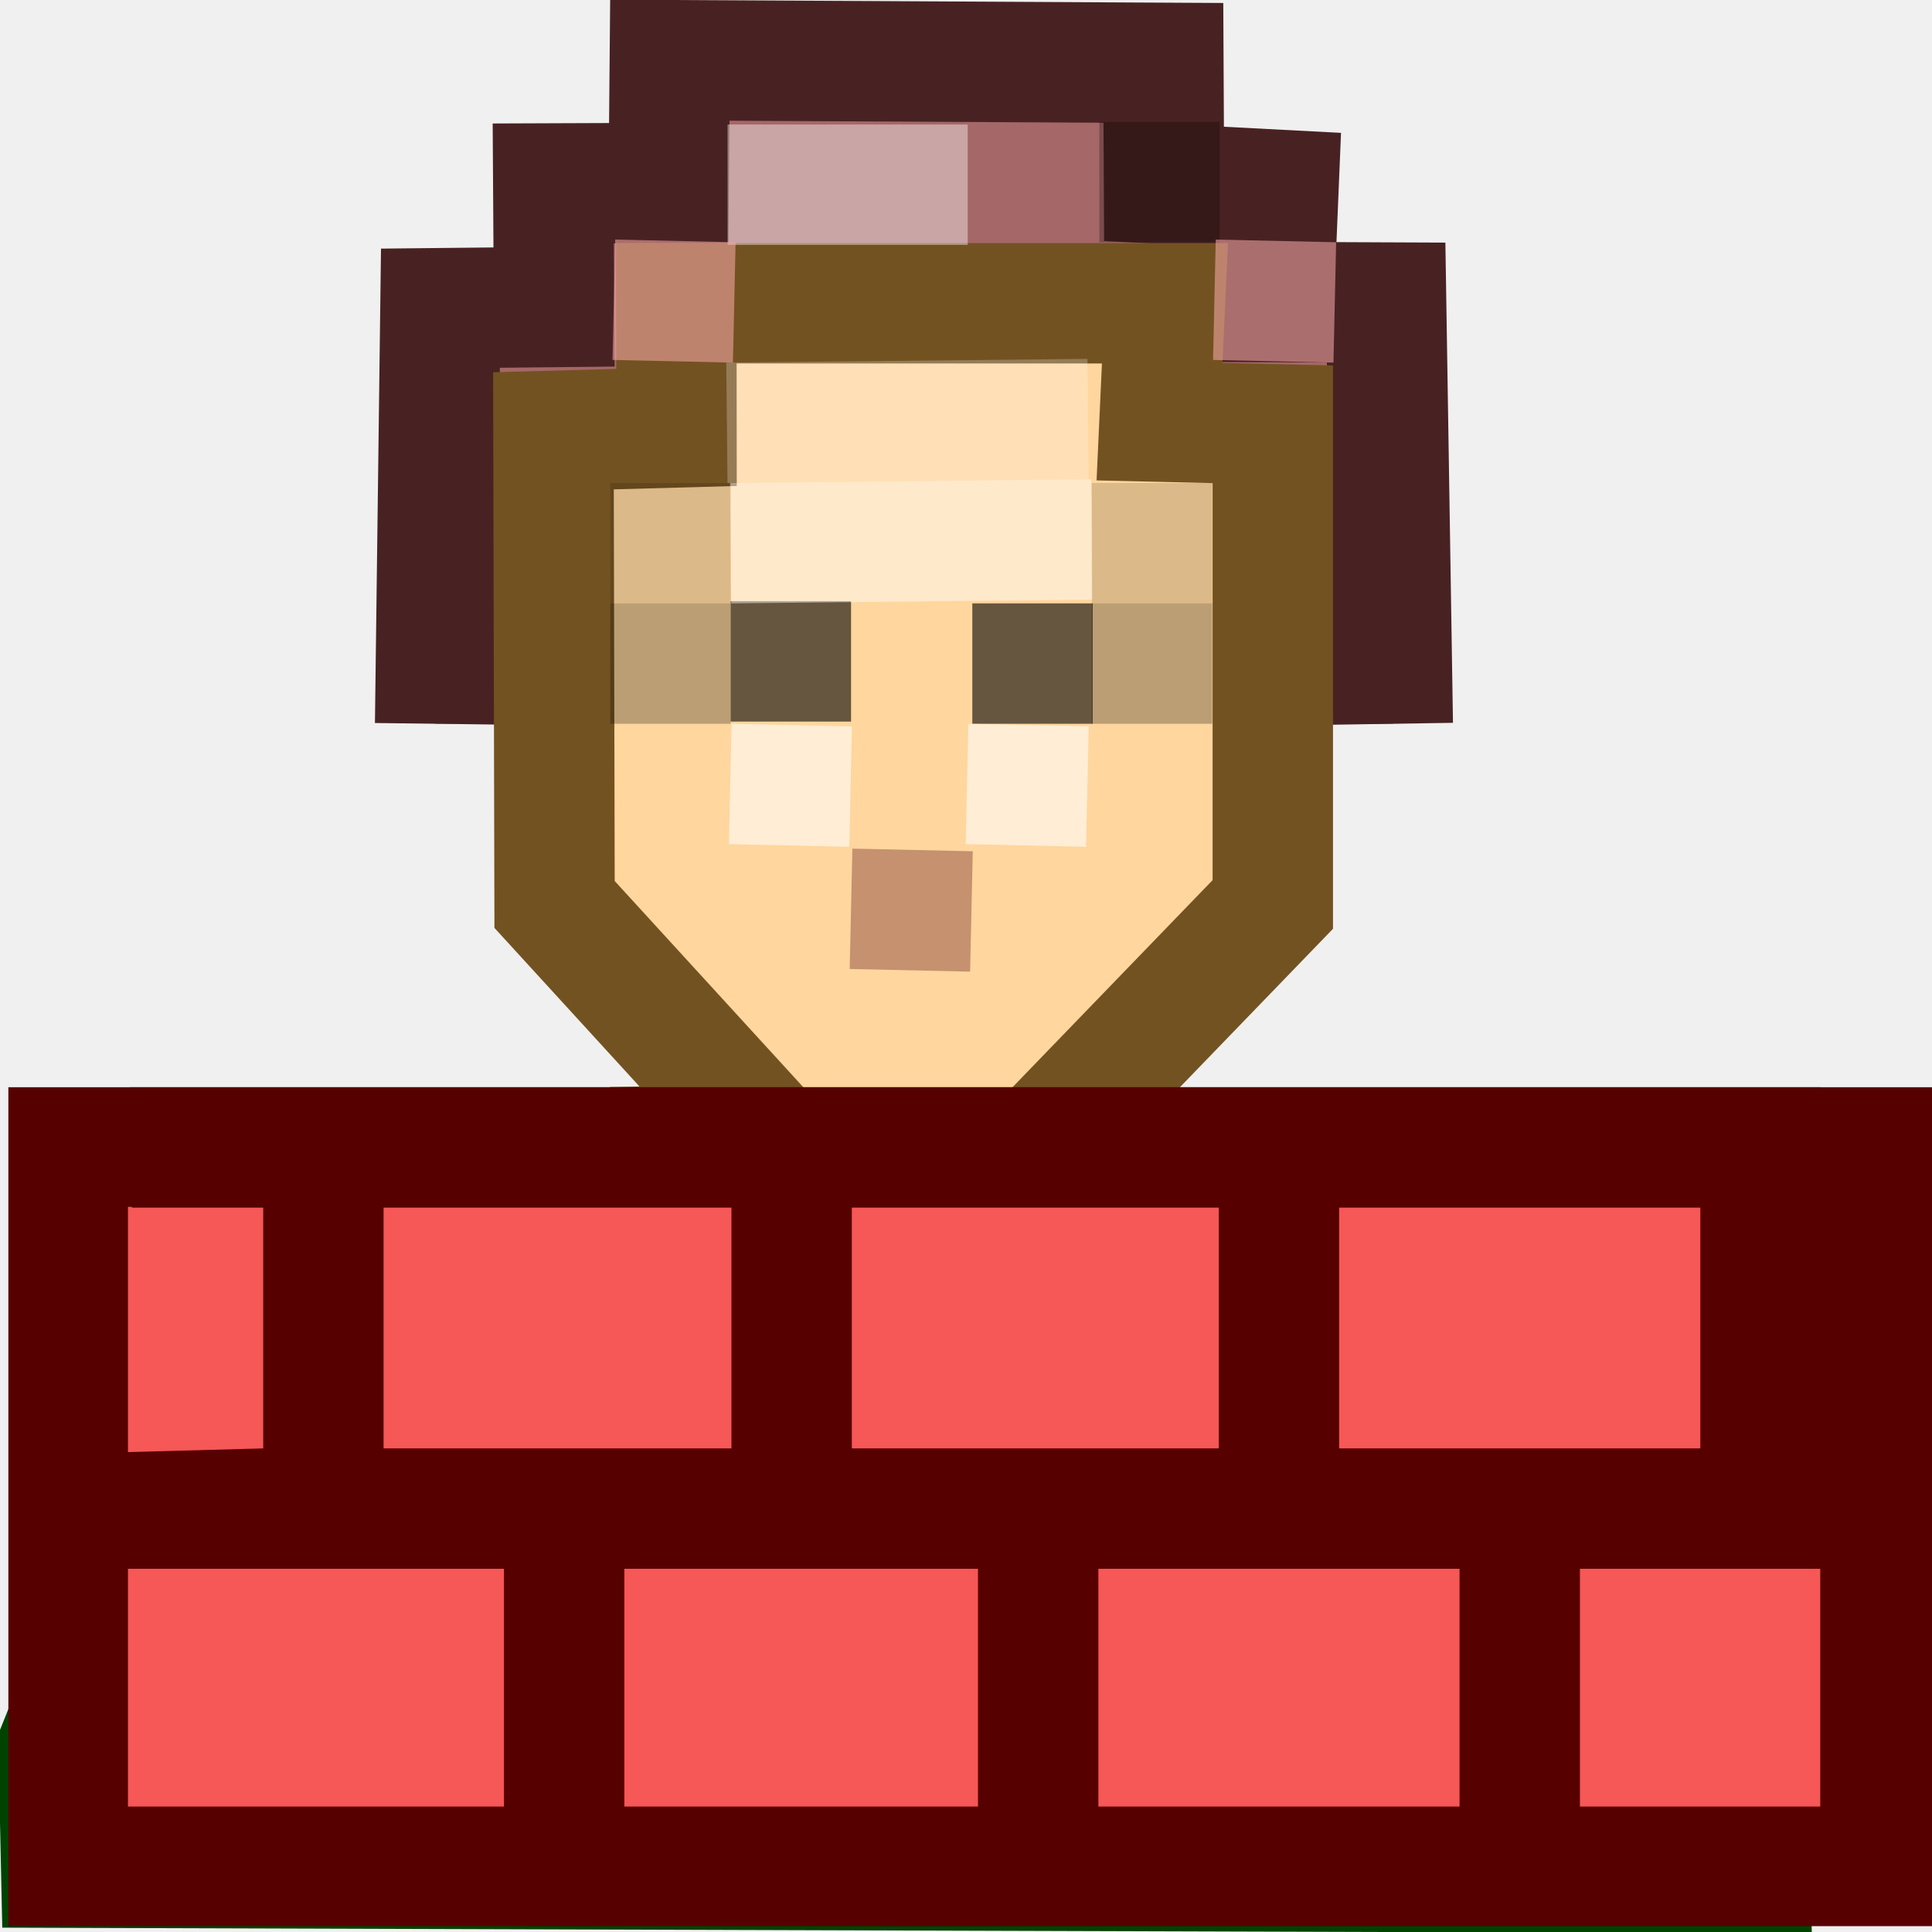
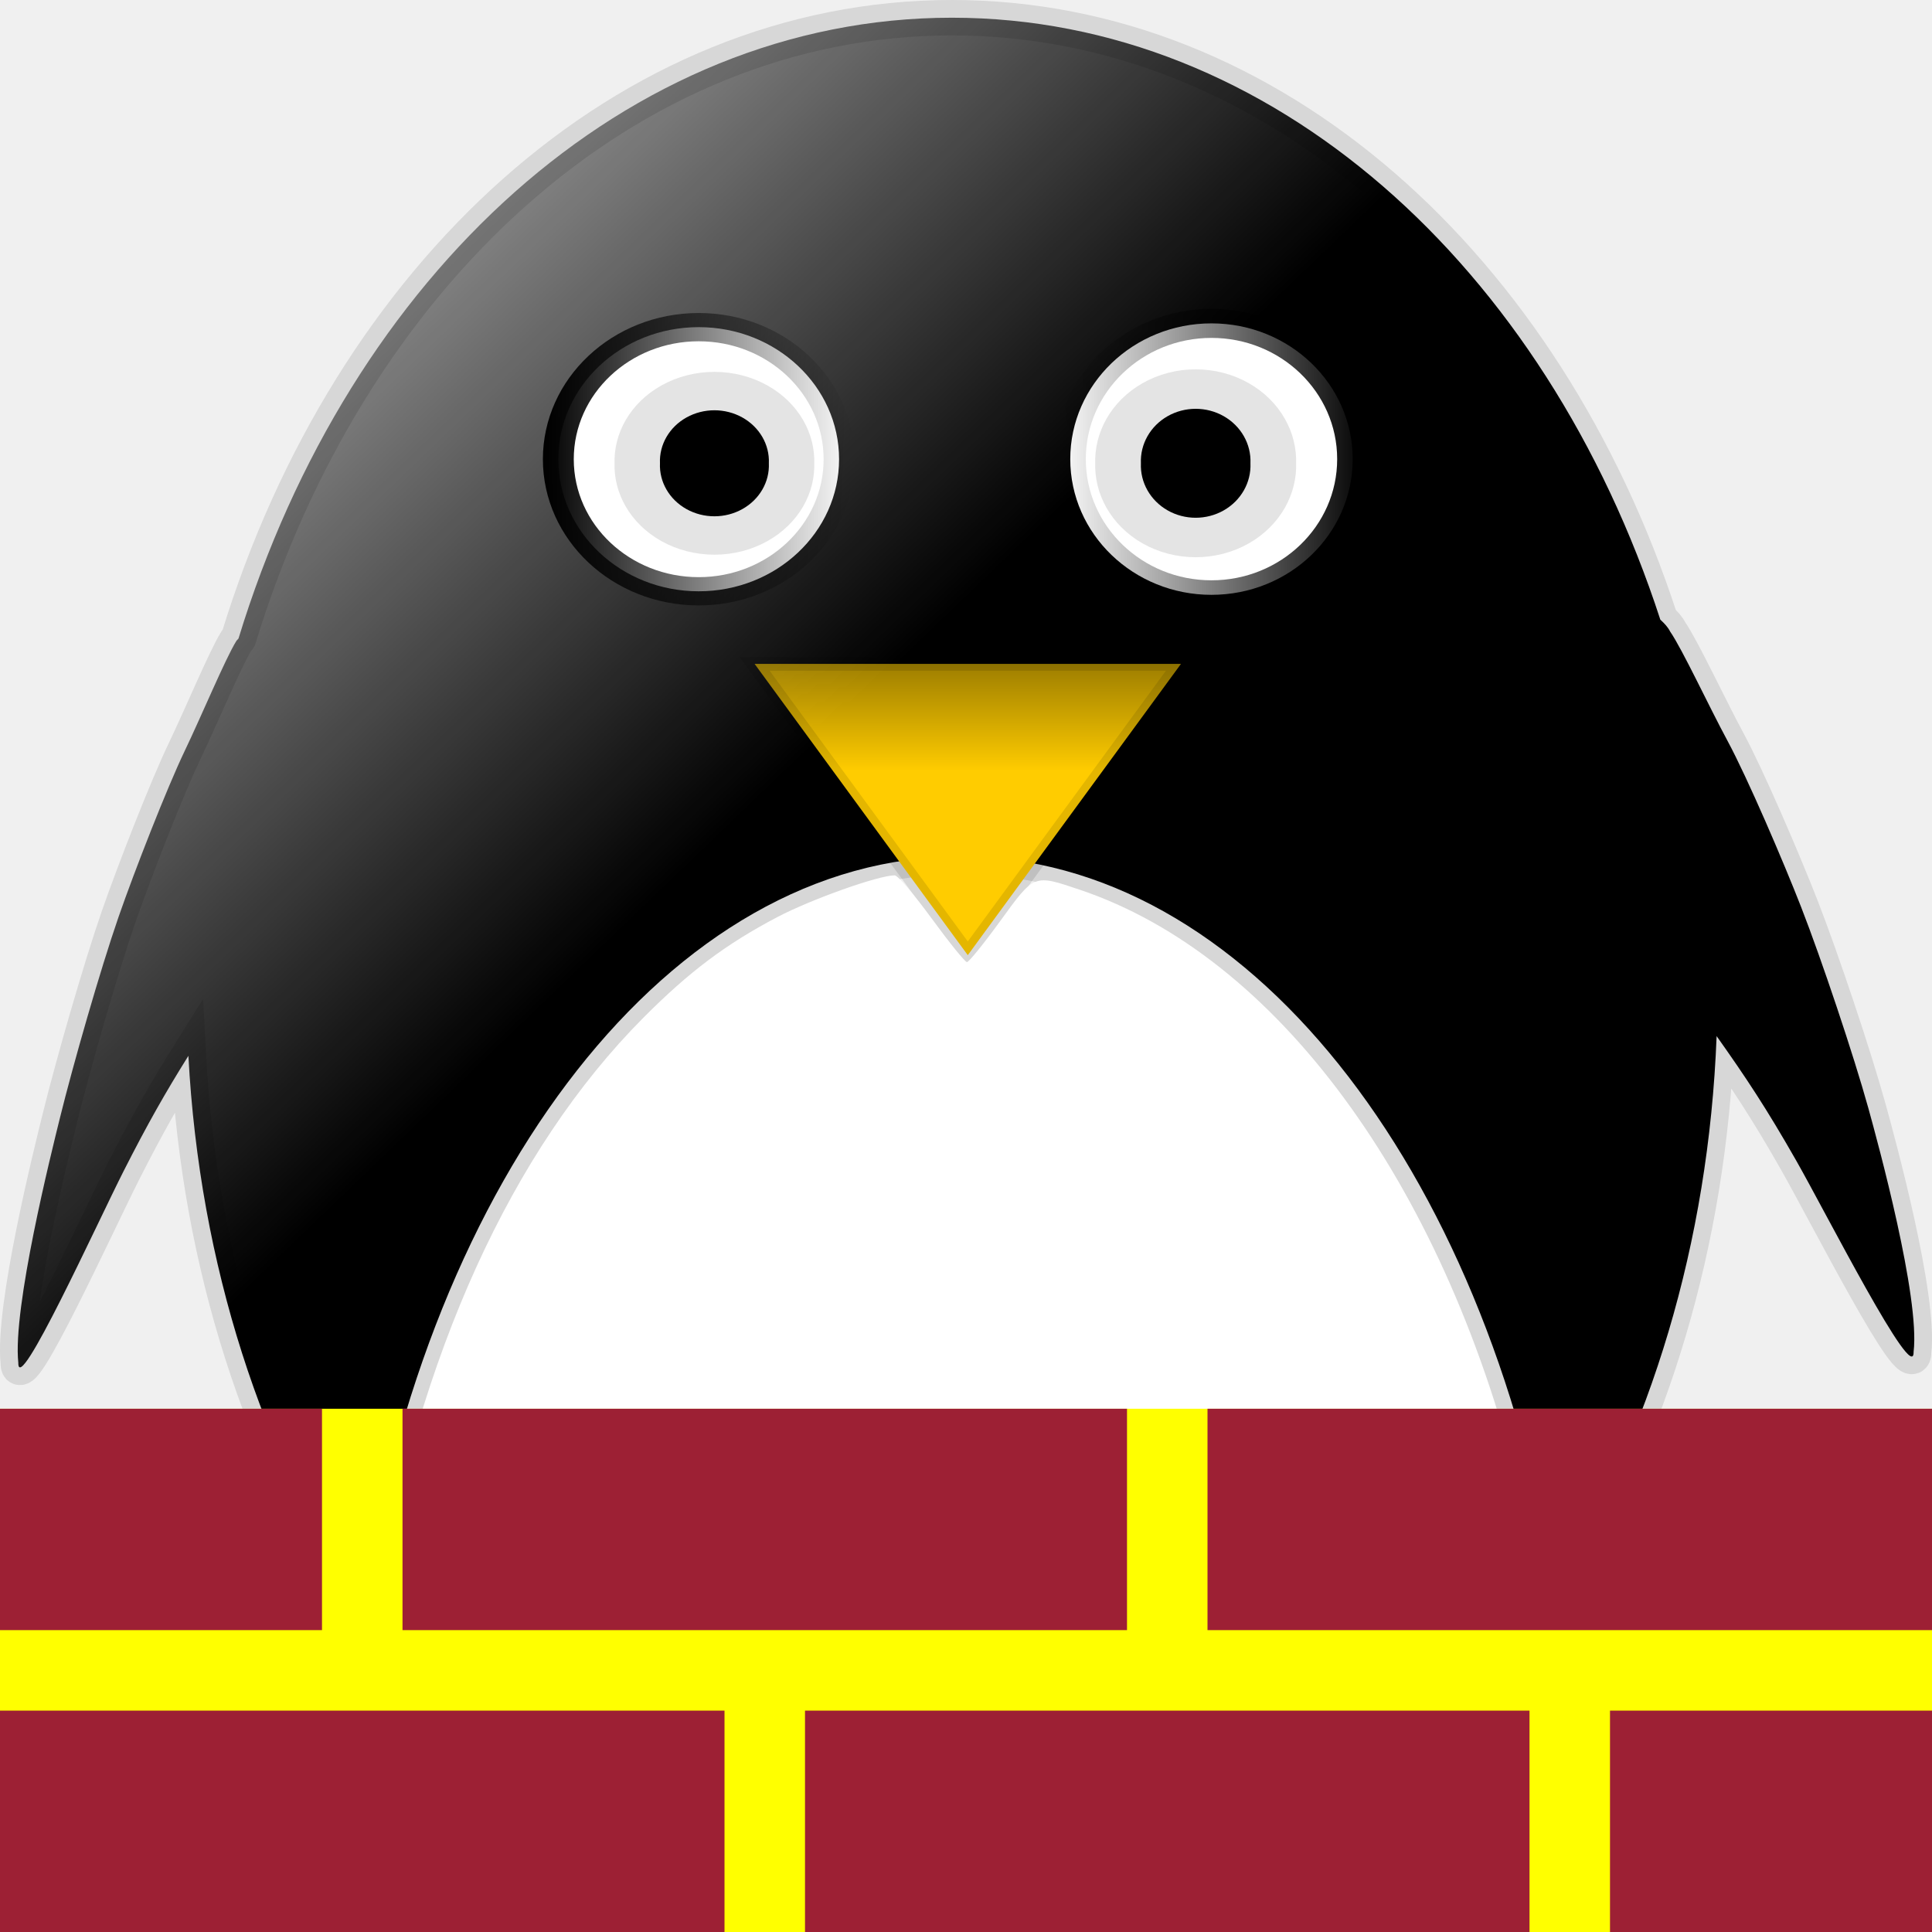
- <svg xmlns="http://www.w3.org/2000/svg" xmlns:xlink="http://www.w3.org/1999/xlink" width="96" height="96" id="svg2026" version="1.0">
-   <defs id="defs2028">
-     <linearGradient id="linearGradient9868">
-       <stop style="stop-color:#fab6b6;stop-opacity:1;" offset="0" id="stop9870" />
-       <stop style="stop-color:#fab6b6;stop-opacity:0;" offset="1" id="stop9872" />
+ <svg xmlns="http://www.w3.org/2000/svg" xmlns:xlink="http://www.w3.org/1999/xlink" width="96" height="96" id="svg4480" version="1.0">
+   <defs id="defs4482">
+     <linearGradient xlink:href="#linearGradient3595" id="linearGradient3051" gradientUnits="userSpaceOnUse" x1="53.543" y1="153.074" x2="69.19" y2="153.074" />
+     <linearGradient xlink:href="#linearGradient3278" id="linearGradient3049" gradientUnits="userSpaceOnUse" x1="62.878" y1="153.979" x2="56.949" y2="146.465" />
+     <linearGradient xlink:href="#linearGradient3595" id="linearGradient3047" gradientUnits="userSpaceOnUse" x1="53.543" y1="153.074" x2="69.19" y2="153.074" />
+     <linearGradient xlink:href="#linearGradient3278" id="linearGradient3045" gradientUnits="userSpaceOnUse" x1="62.878" y1="153.979" x2="56.949" y2="146.465" />
+     <linearGradient xlink:href="#linearGradient3306" id="linearGradient3043" gradientUnits="userSpaceOnUse" x1="76.014" y1="228.556" x2="76.014" y2="208.211" />
+     <linearGradient xlink:href="#linearGradient4811" id="linearGradient3041" gradientUnits="userSpaceOnUse" x1="227.794" y1="259.519" x2="237.886" y2="259.519" />
+     <linearGradient xlink:href="#linearGradient4811" id="linearGradient3039" gradientUnits="userSpaceOnUse" x1="227.794" y1="259.519" x2="237.886" y2="259.519" />
+     <linearGradient xlink:href="#linearGradient4823" id="linearGradient3037" gradientUnits="userSpaceOnUse" gradientTransform="matrix(2.099316,0,0,1.56916,-263.9732,-7.330919)" x1="202.768" y1="402.649" x2="178.996" y2="384.178" />
+     <linearGradient xlink:href="#linearGradient3595" id="linearGradient5912" gradientUnits="userSpaceOnUse" x1="53.543" y1="153.074" x2="69.19" y2="153.074" />
+     <linearGradient xlink:href="#linearGradient3278" id="linearGradient5910" gradientUnits="userSpaceOnUse" x1="62.878" y1="153.979" x2="56.949" y2="146.465" />
+     <linearGradient id="linearGradient3595">
+       <stop style="stop-color:#000000;stop-opacity:1;" offset="0" id="stop3597" />
+       <stop style="stop-color:#000000;stop-opacity:0;" offset="1" id="stop3599" />
    </linearGradient>
-     <linearGradient xlink:href="#linearGradient9868" id="linearGradient9874" x1="15.771" y1="8.549" x2="15.761" y2="17.532" gradientUnits="userSpaceOnUse" gradientTransform="translate(17.44601,-2.705227)" />
-     <linearGradient id="linearGradient3366">
-       <stop style="stop-color:#ae8955;stop-opacity:1;" offset="0" id="stop3368" />
-       <stop style="stop-color:#ae8955;stop-opacity:0;" offset="1" id="stop3370" />
+     <linearGradient xlink:href="#linearGradient3595" id="linearGradient5908" gradientUnits="userSpaceOnUse" x1="53.543" y1="153.074" x2="69.19" y2="153.074" />
+     <linearGradient id="linearGradient3278">
+       <stop id="stop3280" offset="0" style="stop-color:#ffcc00;stop-opacity:1;" />
+       <stop id="stop3282" offset="1" style="stop-color:#ffcc00;stop-opacity:0;" />
    </linearGradient>
-     <linearGradient id="linearGradient3013">
-       <stop style="stop-color:white;stop-opacity:1;" offset="0" id="stop3015" />
-       <stop style="stop-color:white;stop-opacity:0;" offset="1" id="stop3017" />
+     <linearGradient xlink:href="#linearGradient3278" id="linearGradient5906" gradientUnits="userSpaceOnUse" x1="62.878" y1="153.979" x2="56.949" y2="146.465" />
+     <linearGradient id="linearGradient3306">
+       <stop id="stop3308" offset="0" style="stop-color:#ffcc00;stop-opacity:1;" />
+       <stop id="stop3310" offset="1" style="stop-color:#ffcc00;stop-opacity:0;" />
    </linearGradient>
-     <linearGradient id="linearGradient2911">
-       <stop style="stop-color:#cfa469;stop-opacity:1;" offset="0" id="stop2913" />
-       <stop style="stop-color:#cfa469;stop-opacity:0;" offset="1" id="stop2915" />
+     <linearGradient xlink:href="#linearGradient3306" id="linearGradient5904" gradientUnits="userSpaceOnUse" x1="76.014" y1="228.556" x2="76.014" y2="208.211" />
+     <linearGradient xlink:href="#linearGradient4811" id="linearGradient5902" gradientUnits="userSpaceOnUse" x1="227.794" y1="259.519" x2="237.886" y2="259.519" />
+     <linearGradient id="linearGradient4811">
+       <stop id="stop4813" offset="0" style="stop-color:#000000;stop-opacity:1;" />
+       <stop id="stop4815" offset="1" style="stop-color:#000000;stop-opacity:0;" />
    </linearGradient>
-     <linearGradient id="linearGradient3442">
-       <stop style="stop-color:black;stop-opacity:1;" offset="0" id="stop3444" />
-       <stop style="stop-color:black;stop-opacity:0;" offset="1" id="stop3446" />
+     <linearGradient xlink:href="#linearGradient4811" id="linearGradient5900" gradientUnits="userSpaceOnUse" x1="227.794" y1="259.519" x2="237.886" y2="259.519" />
+     <linearGradient id="linearGradient4823">
+       <stop id="stop4825" offset="0" style="stop-color:#000000;stop-opacity:1;" />
+       <stop id="stop4827" offset="1" style="stop-color:#000000;stop-opacity:0;" />
    </linearGradient>
-     <linearGradient id="linearGradient3415">
-       <stop style="stop-color:white;stop-opacity:1;" offset="0" id="stop3417" />
-       <stop style="stop-color:white;stop-opacity:0;" offset="1" id="stop3419" />
-     </linearGradient>
-     <linearGradient id="linearGradient3405">
-       <stop style="stop-color:white;stop-opacity:1;" offset="0" id="stop3407" />
-       <stop style="stop-color:white;stop-opacity:0;" offset="1" id="stop3409" />
-     </linearGradient>
-     <linearGradient id="linearGradient2404">
-       <stop style="stop-color:#ffffff;stop-opacity:1;" offset="0" id="stop2406" />
-       <stop style="stop-color:#ffffff;stop-opacity:0;" offset="1" id="stop2408" />
-     </linearGradient>
-     <linearGradient xlink:href="#linearGradient3012" id="linearGradient2286" gradientUnits="userSpaceOnUse" gradientTransform="matrix(1.189866,0,0,1.189677,-7.516981,-4.68647)" x1="10.108" y1="12.784" x2="14.733" y2="12.784" spreadMethod="reflect" />
-     <linearGradient id="linearGradient3743">
-       <stop style="stop-color:#000000;stop-opacity:1;" offset="0" id="stop3745" />
-       <stop style="stop-color:#000000;stop-opacity:0;" offset="1" id="stop3747" />
-     </linearGradient>
-     <linearGradient id="linearGradient3733">
-       <stop style="stop-color:#000000;stop-opacity:1;" offset="0" id="stop3735" />
-       <stop style="stop-color:#000000;stop-opacity:0;" offset="1" id="stop3737" />
-     </linearGradient>
-     <radialGradient xlink:href="#linearGradient4900" id="radialGradient6321" gradientUnits="userSpaceOnUse" gradientTransform="matrix(0.140191,0,0,3.467823e-2,-158.9206,-19.9118)" cx="1059.926" cy="60.916" fx="1059.926" fy="60.916" r="59.479" />
-     <linearGradient id="linearGradient3019">
-       <stop style="stop-color:#ffffff;stop-opacity:1;" offset="0" id="stop3021" />
-       <stop id="stop2485" offset="0.25" style="stop-color:#ffffff;stop-opacity:0.655;" />
-       <stop id="stop2477" offset="0.5" style="stop-color:#000000;stop-opacity:0.299;" />
-       <stop style="stop-color:#ffffff;stop-opacity:0.247;" offset="0.75" id="stop2481" />
-       <stop id="stop2483" offset="0.875" style="stop-color:#ffffff;stop-opacity:1;" />
-       <stop style="stop-color:#ffffff;stop-opacity:1;" offset="1" id="stop3023" />
-     </linearGradient>
-     <linearGradient xlink:href="#linearGradient3019" id="linearGradient6323" gradientUnits="userSpaceOnUse" gradientTransform="matrix(1.91186e-2,-0.177887,-0.180489,-2.700197e-4,20.83249,22.24678)" spreadMethod="reflect" x1="-86.469" y1="59.117" x2="152.718" y2="62.138" />
-     <linearGradient id="linearGradient3031">
-       <stop style="stop-color:#000000;stop-opacity:1;" offset="0" id="stop3033" />
-       <stop style="stop-color:#000000;stop-opacity:0;" offset="1" id="stop3035" />
-     </linearGradient>
-     <linearGradient xlink:href="#linearGradient3031" id="linearGradient6325" gradientUnits="userSpaceOnUse" gradientTransform="matrix(-1.369896e-2,-0.234664,-0.172042,-1.137148e-3,21.97012,27.75445)" x1="61.333" y1="74.088" x2="96.821" y2="73.013" />
-     <linearGradient id="linearGradient3150">
-       <stop style="stop-color:#ffffff;stop-opacity:1;" offset="0" id="stop3152" />
-       <stop style="stop-color:#ffffff;stop-opacity:0;" offset="1" id="stop3154" />
-     </linearGradient>
-     <linearGradient xlink:href="#linearGradient3150" id="linearGradient6327" gradientUnits="userSpaceOnUse" gradientTransform="matrix(-0.19376,-1.492815e-3,-3.361656e-3,0.25488,41.0169,-5.690754)" x1="64.759" y1="6.495" x2="65.223" y2="30.935" />
-     <linearGradient id="linearGradient2683">
-       <stop style="stop-color:#ffffff;stop-opacity:1;" offset="0" id="stop2685" />
-       <stop style="stop-color:#ffffff;stop-opacity:0;" offset="1" id="stop2687" />
-     </linearGradient>
-     <linearGradient xlink:href="#linearGradient2683" id="linearGradient6329" gradientUnits="userSpaceOnUse" gradientTransform="matrix(9.639045e-3,-0.221663,-0.151151,2.009705e-3,76.4258,14.56862)" x1="110.722" y1="380.907" x2="25.045" y2="424.196" />
-     <linearGradient xlink:href="#linearGradient2814" id="linearGradient6331" gradientUnits="userSpaceOnUse" gradientTransform="matrix(7.877002e-3,-0.166685,-0.150321,1.461963e-3,81.0278,45.16368)" x1="138.32" y1="483.379" x2="181.498" y2="484.258" />
-     <linearGradient id="linearGradient2814">
-       <stop style="stop-color:#ffffff;stop-opacity:1;" offset="0" id="stop2816" />
-       <stop style="stop-color:#ffffff;stop-opacity:0;" offset="1" id="stop2818" />
-     </linearGradient>
-     <linearGradient xlink:href="#linearGradient2814" id="linearGradient6333" gradientUnits="userSpaceOnUse" gradientTransform="matrix(7.121993e-3,-0.151621,-0.103865,1.048699e-3,56.09295,41.8256)" x1="180.402" y1="500.822" x2="210.253" y2="485.397" />
-     <radialGradient xlink:href="#linearGradient4900" id="radialGradient2256" gradientUnits="userSpaceOnUse" gradientTransform="matrix(0.140068,0,0,5.240479e-2,-138.8925,13.93733)" cx="1059.926" cy="60.916" fx="1059.926" fy="60.916" r="59.479" />
-     <linearGradient xlink:href="#linearGradient4242" id="linearGradient2258" gradientUnits="userSpaceOnUse" x1="390.39" y1="1120.912" x2="465.564" y2="1253.42" />
-     <radialGradient xlink:href="#linearGradient4234" id="radialGradient2260" gradientUnits="userSpaceOnUse" cx="342.121" cy="1181.537" fx="342.121" fy="1181.537" r="109.99" />
-     <linearGradient xlink:href="#linearGradient3012" id="linearGradient2262" gradientUnits="userSpaceOnUse" gradientTransform="matrix(0.927007,0,0,0.927007,28.26143,3.270183)" x1="12.937" y1="13.366" x2="14.733" y2="12.784" />
-     <linearGradient id="linearGradient4667">
-       <stop style="stop-color:#ffffff;stop-opacity:1;" offset="0" id="stop4669" />
-       <stop style="stop-color:#ffffff;stop-opacity:0;" offset="1" id="stop4671" />
-     </linearGradient>
-     <linearGradient xlink:href="#linearGradient4667" id="linearGradient4673" x1="-1.081" y1="1.91" x2="5.592" y2="5.93" gradientUnits="userSpaceOnUse" spreadMethod="repeat" />
-     <linearGradient id="linearGradient4679">
-       <stop style="stop-color:#ffffff;stop-opacity:1;" offset="0" id="stop4681" />
-       <stop style="stop-color:#ffffff;stop-opacity:0;" offset="1" id="stop4683" />
-     </linearGradient>
-     <linearGradient xlink:href="#linearGradient4679" id="linearGradient4685" x1="4.474" y1="2.827" x2="4.074" y2="1.4" gradientUnits="userSpaceOnUse" />
-     <linearGradient id="linearGradient3012">
-       <stop style="stop-color:#ffffff;stop-opacity:1;" offset="0" id="stop3014" />
-       <stop style="stop-color:#ffffff;stop-opacity:0;" offset="1" id="stop3016" />
-     </linearGradient>
-     <linearGradient id="linearGradient2993">
-       <stop style="stop-color:#ffffff;stop-opacity:1;" offset="0" id="stop2995" />
-       <stop style="stop-color:#ffffff;stop-opacity:0;" offset="1" id="stop2997" />
-     </linearGradient>
-     <radialGradient xlink:href="#linearGradient4900" id="radialGradient3801" gradientUnits="userSpaceOnUse" gradientTransform="matrix(0.140068,0,0,5.240479e-2,-138.8258,13.96246)" cx="1059.926" cy="60.916" fx="1059.926" fy="60.916" r="59.479" />
-     <linearGradient id="linearGradient4242">
-       <stop style="stop-color:#ffffff;stop-opacity:1;" offset="0" id="stop4244" />
-       <stop style="stop-color:#ffffff;stop-opacity:0;" offset="1" id="stop4246" />
-     </linearGradient>
-     <linearGradient xlink:href="#linearGradient4242" id="linearGradient4248" x1="390.39" y1="1120.912" x2="465.564" y2="1253.42" gradientUnits="userSpaceOnUse" />
-     <linearGradient id="linearGradient4234">
-       <stop style="stop-color:#ffffff;stop-opacity:1;" offset="0" id="stop4236" />
-       <stop style="stop-color:#ffffff;stop-opacity:0;" offset="1" id="stop4238" />
-     </linearGradient>
-     <radialGradient xlink:href="#linearGradient4234" id="radialGradient3846" cx="342.121" cy="1181.537" fx="342.121" fy="1181.537" r="109.99" gradientUnits="userSpaceOnUse" />
-     <linearGradient id="linearGradient4900">
-       <stop style="stop-color:#000000;stop-opacity:1;" offset="0" id="stop4902" />
-       <stop style="stop-color:#000000;stop-opacity:0;" offset="1" id="stop4904" />
-     </linearGradient>
-     <linearGradient xlink:href="#linearGradient2993" id="linearGradient2999" x1="6.244" y1="4.769" x2="8.137" y2="6.931" gradientUnits="userSpaceOnUse" />
-     <linearGradient xlink:href="#linearGradient3012" id="linearGradient3018" x1="12.937" y1="13.366" x2="14.733" y2="12.784" gradientUnits="userSpaceOnUse" gradientTransform="matrix(0.905083,0,0,-0.905083,-0.335587,23.70696)" />
-     <linearGradient xlink:href="#linearGradient3012" id="linearGradient4402" gradientUnits="userSpaceOnUse" gradientTransform="matrix(0.905083,0,0,-0.905083,-0.592111,23.6152)" x1="12.937" y1="13.366" x2="14.733" y2="12.784" />
-     <linearGradient xlink:href="#linearGradient4667" id="linearGradient2476" gradientUnits="userSpaceOnUse" spreadMethod="repeat" x1="-1.081" y1="1.91" x2="5.592" y2="5.93" />
-     <linearGradient xlink:href="#linearGradient4679" id="linearGradient2478" gradientUnits="userSpaceOnUse" x1="4.252" y1="1.984" x2="3.599" y2="0.597" />
-     <linearGradient xlink:href="#linearGradient3031" id="linearGradient3676" gradientUnits="userSpaceOnUse" gradientTransform="matrix(-1.340481e-2,-0.248579,-0.168348,-1.204574e-3,21.60135,29.40044)" x1="61.333" y1="74.088" x2="96.821" y2="73.013" />
-     <linearGradient xlink:href="#linearGradient3150" id="linearGradient3678" gradientUnits="userSpaceOnUse" gradientTransform="matrix(-0.181996,-1.171929e-3,-3.157555e-3,0.200093,21.26333,-0.922152)" x1="64.567" y1="17.566" x2="64.937" y2="33.659" />
-     <linearGradient xlink:href="#linearGradient3733" id="linearGradient3739" x1="9.645" y1="17" x2="9.654" y2="19" gradientUnits="userSpaceOnUse" gradientTransform="matrix(0.763801,0,0,1.427397,2.25158,-7.048383)" />
-     <radialGradient xlink:href="#linearGradient3743" id="radialGradient3749" cx="3.337" cy="17.52" fx="3.337" fy="17.52" r="1" gradientUnits="userSpaceOnUse" gradientTransform="matrix(2.024072,0,0,2.973355,-3.311436,-34.87565)" />
-     <radialGradient xlink:href="#linearGradient3743" id="radialGradient3753" gradientUnits="userSpaceOnUse" gradientTransform="matrix(2.024072,0,0,2.973355,-23.09062,-34.87565)" cx="3.337" cy="17.52" fx="3.337" fy="17.52" r="1" />
-     <radialGradient xlink:href="#linearGradient2404" id="radialGradient2410" cx="5.222" cy="4.5" fx="5.222" fy="4.5" r="2.5" gradientTransform="matrix(0,0.5625,-0.7375,0,11.81875,-0.28125)" gradientUnits="userSpaceOnUse" />
-     <linearGradient xlink:href="#linearGradient3405" id="linearGradient3411" x1="6.63" y1="7.69" x2="6.562" y2="12.877" gradientUnits="userSpaceOnUse" gradientTransform="matrix(1.147047,0,0,0.852428,-1.176769,2.336589)" />
-     <linearGradient xlink:href="#linearGradient3415" id="linearGradient3421" x1="5.225" y1="0.85" x2="8.15" y2="9.25" gradientUnits="userSpaceOnUse" gradientTransform="matrix(1.144421,0,0,1.020223,-21.15539,5.669005e-2)" spreadMethod="reflect" />
-     <linearGradient xlink:href="#linearGradient3442" id="linearGradient3448" x1="6.469" y1="10.141" x2="9.281" y2="13.547" gradientUnits="userSpaceOnUse" gradientTransform="matrix(1.145154,0,0,0.99817,-21.16162,7.714609e-2)" />
-     <linearGradient xlink:href="#linearGradient3415" id="linearGradient2870" gradientUnits="userSpaceOnUse" gradientTransform="matrix(1.144421,0,0,1.020223,-12.75072,16.14186)" spreadMethod="reflect" x1="5.225" y1="0.85" x2="8.15" y2="9.25" />
-     <linearGradient xlink:href="#linearGradient3013" id="linearGradient3066" gradientUnits="userSpaceOnUse" x1="7.928" y1="9" x2="8.062" y2="15.417" gradientTransform="translate(24.18462,1.889301)" />
-     <linearGradient xlink:href="#linearGradient2911" id="linearGradient3068" gradientUnits="userSpaceOnUse" x1="7.555" y1="10.007" x2="7.555" y2="11.694" gradientTransform="translate(24.18462,1.889301)" />
-     <linearGradient xlink:href="#linearGradient3366" id="linearGradient3372" x1="7.51" y1="10.028" x2="7.643" y2="10.98" gradientUnits="userSpaceOnUse" />
-     <linearGradient xlink:href="#linearGradient3366" id="linearGradient3219" gradientUnits="userSpaceOnUse" x1="7.51" y1="10.028" x2="7.643" y2="10.98" gradientTransform="matrix(5.981922,0,0,5.981922,0.414417,7.271027e-2)" />
+     <linearGradient xlink:href="#linearGradient4823" id="linearGradient5898" gradientUnits="userSpaceOnUse" gradientTransform="matrix(2.099316,0,0,1.56916,-263.9732,-7.330919)" x1="202.768" y1="402.649" x2="178.996" y2="384.178" />
  </defs>
  <g id="layer1">
-     <path style="fill:#57bf15;fill-opacity:1;fill-rule:evenodd;stroke:#004301;stroke-width:5.982px;stroke-linecap:butt;stroke-linejoin:miter;stroke-opacity:1" d="M 2.908,86.742 L 14.804,57.113 L 76.402,57.113 L 86.789,87.006 L 86.955,93.067 L 3.04,92.803 L 2.908,86.742 z " id="path2866" />
-     <path style="opacity:0.25;fill:none;fill-rule:evenodd;stroke:white;stroke-width:5.982px;stroke-linecap:butt;stroke-linejoin:miter;stroke-opacity:1" d="M 18.492,69.238 L 27.38,69.336 L 27.38,75.09 L 63.466,74.826 L 63.598,68.94 L 72.33,69.106" id="path3102" />
-     <path style="opacity:0.407;fill:none;fill-rule:evenodd;stroke:white;stroke-width:5.982px;stroke-linecap:butt;stroke-linejoin:miter;stroke-opacity:1" d="M 24.342,80.756 L 66.216,80.756" id="path3117" />
-     <path style="opacity:0.547;fill:none;fill-rule:evenodd;stroke:white;stroke-width:5.982px;stroke-linecap:butt;stroke-linejoin:miter;stroke-opacity:1" d="M 24.42,86.738 L 66.293,86.738" id="path3119" />
-     <path style="opacity:0.209;fill:none;fill-rule:evenodd;stroke:white;stroke-width:5.982px;stroke-linecap:butt;stroke-linejoin:miter;stroke-opacity:1" d="M 12.477,86.87 L 18.459,86.738" id="path3132" />
-     <path style="opacity:0.209;fill:none;fill-rule:evenodd;stroke:white;stroke-width:5.982px;stroke-linecap:butt;stroke-linejoin:miter;stroke-opacity:1" d="M 12.492,80.756 L 18.474,80.624" id="path3134" />
-     <path style="opacity:0.209;fill:none;fill-rule:evenodd;stroke:white;stroke-width:5.982px;stroke-linecap:butt;stroke-linejoin:miter;stroke-opacity:1" d="M 72.363,86.738 L 78.345,86.606" id="path3136" />
-     <path style="opacity:0.209;fill:none;fill-rule:evenodd;stroke:white;stroke-width:5.982px;stroke-linecap:butt;stroke-linejoin:miter;stroke-opacity:1" d="M 72.379,80.624 L 78.361,80.492" id="path3138" />
-     <path style="opacity:0.297;fill:none;fill-rule:evenodd;stroke:white;stroke-width:5.982px;stroke-linecap:butt;stroke-linejoin:miter;stroke-opacity:1" d="M 14.607,63.075 L 30.239,62.942" id="path3144" />
-     <path style="opacity:0.297;fill:none;fill-rule:evenodd;stroke:white;stroke-width:5.982px;stroke-linecap:butt;stroke-linejoin:miter;stroke-opacity:1" d="M 60.607,63.075 L 75.577,63.075" id="path3146" />
-     <path style="fill:none;fill-rule:evenodd;stroke:green;stroke-width:5.982px;stroke-linecap:butt;stroke-linejoin:miter;stroke-opacity:1" d="M 30.324,68.878 L 60.234,68.878" id="path3364" />
-     <path style="fill:#a56767;fill-opacity:1;fill-rule:evenodd;stroke:#482222;stroke-width:5.982px;stroke-linecap:butt;stroke-linejoin:miter;stroke-opacity:1" d="M 21.621,35.964 L 21.885,15.314 L 27.53,15.255 L 27.491,9.115 L 33.229,9.093 L 33.283,2.991 L 57.808,3.123 L 57.839,9.137 L 63.523,9.434 L 63.291,15.009 L 68.876,15.033 L 69.207,35.964" id="path2874" />
-     <path style="fill:#ffd69e;fill-opacity:1;fill-rule:evenodd;stroke:#735221;stroke-width:5.982px;stroke-linecap:butt;stroke-linejoin:miter;stroke-opacity:1" d="M 57.561,68.36 L 57.413,62.935 L 57.32,57.274 L 51.504,57.094 L 63.245,44.942 L 63.245,21.083 L 57.616,20.952 L 57.886,15.069 L 33.608,15.069 L 33.615,21.238 L 27.501,21.407 L 27.556,44.942 L 38.45,56.852 L 33.372,56.948 L 33.527,62.655 L 33.504,68.888 L 57.561,68.36 z " id="path2872" />
-     <path style="opacity:1;fill:url(#linearGradient3219);fill-opacity:1;fill-rule:evenodd;stroke:none;stroke-width:1px;stroke-linecap:butt;stroke-linejoin:miter;stroke-opacity:1" d="M 42.26,54.368 L 48.523,54.461 L 48.418,59.871 L 54.306,60.058 L 54.323,65.757 L 36.625,65.431 L 36.361,59.964 L 41.875,59.964 L 42.26,54.368 z " id="path2882" />
-     <path style="opacity:0.599;fill:none;fill-rule:evenodd;stroke:black;stroke-width:5.982px;stroke-linecap:butt;stroke-linejoin:miter;stroke-opacity:1" d="M 36.306,32.864 L 42.288,32.864" id="path2884" />
-     <path style="opacity:0.599;fill:none;fill-rule:evenodd;stroke:black;stroke-width:5.982px;stroke-linecap:butt;stroke-linejoin:miter;stroke-opacity:1" d="M 48.314,32.973 L 54.296,32.973" id="path2886" />
-     <path style="opacity:0.459;fill:none;fill-rule:evenodd;stroke:white;stroke-width:5.982px;stroke-linecap:butt;stroke-linejoin:miter;stroke-opacity:1" d="M 36.306,26.991 L 54.252,26.804" id="path2919" />
-     <path style="opacity:0.244;fill:none;fill-rule:evenodd;stroke:white;stroke-width:5.982px;stroke-linecap:butt;stroke-linejoin:miter;stroke-opacity:1" d="M 36.119,21.009 L 54.065,20.823" id="path2921" />
-     <path style="opacity:0.262;fill:none;fill-rule:evenodd;stroke:black;stroke-width:5.982px;stroke-linecap:butt;stroke-linejoin:miter;stroke-opacity:1" d="M 30.324,32.973 L 36.306,32.973" id="path2923" />
-     <path style="opacity:0.262;fill:none;fill-rule:evenodd;stroke:black;stroke-width:5.982px;stroke-linecap:butt;stroke-linejoin:miter;stroke-opacity:1" d="M 54.252,32.973 L 60.234,32.973" id="path2925" />
-     <path style="opacity:0.262;fill:none;fill-rule:evenodd;stroke:black;stroke-width:5.982px;stroke-linecap:butt;stroke-linejoin:miter;stroke-opacity:1" d="M 54.626,9.046 L 60.608,9.046" id="path2927" />
-     <path style="opacity:0.378;fill:none;fill-rule:evenodd;stroke:#652020;stroke-width:5.982px;stroke-linecap:butt;stroke-linejoin:miter;stroke-opacity:1" d="M 42.288,45.157 L 48.27,45.29" id="path2937" />
-     <path style="opacity:0.564;fill:none;fill-rule:evenodd;stroke:white;stroke-width:5.982px;stroke-linecap:butt;stroke-linejoin:miter;stroke-opacity:1" d="M 36.285,38.955 L 42.267,39.087" id="path2941" />
-     <path style="opacity:0.564;fill:none;fill-rule:evenodd;stroke:white;stroke-width:5.982px;stroke-linecap:butt;stroke-linejoin:miter;stroke-opacity:1" d="M 48.05,38.955 L 54.031,39.087" id="path2943" />
-     <path style="opacity:0.564;fill:white;fill-opacity:1;fill-rule:evenodd;stroke:#f8a8a8;stroke-width:5.982px;stroke-linecap:butt;stroke-linejoin:miter;stroke-opacity:1" d="M 60.343,14.895 L 66.325,15.028" id="path2949" />
-     <path style="opacity:0.14;fill:none;fill-rule:evenodd;stroke:black;stroke-width:5.982px;stroke-linecap:butt;stroke-linejoin:miter;stroke-opacity:1" d="M 30.324,26.991 L 36.306,26.991" id="path2955" />
-     <path style="opacity:0.14;fill:none;fill-rule:evenodd;stroke:black;stroke-width:5.982px;stroke-linecap:butt;stroke-linejoin:miter;stroke-opacity:1" d="M 54.252,26.991 L 60.234,26.991" id="path2957" />
-     <path style="opacity:0.407;fill:none;fill-rule:evenodd;stroke:white;stroke-width:5.982px;stroke-linecap:butt;stroke-linejoin:miter;stroke-opacity:1" d="M 36.153,9.178 L 48.083,9.178" id="path2988" />
-     <path style="opacity:0.564;fill:none;fill-rule:evenodd;stroke:#f8a8a8;stroke-width:5.982px;stroke-linecap:butt;stroke-linejoin:miter;stroke-opacity:1" d="M 30.503,14.895 L 36.485,15.028" id="path3104" />
-     <rect style="opacity:1;fill:#f65757;fill-opacity:1;stroke:#570000;stroke-width:5.944;stroke-linejoin:miter;stroke-miterlimit:4;stroke-dasharray:none;stroke-opacity:1" id="rect4221" width="90.032" height="35.742" x="3.387" y="56.996" />
-     <path style="fill:#570000;fill-opacity:1;fill-rule:evenodd;stroke:none;stroke-width:1px;stroke-linecap:butt;stroke-linejoin:miter;stroke-opacity:1" d="M 90.469,54.024 L 90.469,77.952 L 78.506,77.952 L 78.506,90.103 L 72.524,90.103 L 72.524,77.952 L 54.578,77.952 L 54.578,90.103 L 48.596,90.103 L 48.596,77.952 L 42.988,77.952 L 42.614,77.952 L 31.024,77.952 L 31.024,90.103 L 25.042,90.103 L 25.042,77.952 L 6.303,77.952 L 6.215,72.157 L 13.078,71.97 L 13.078,60.006 L 6.557,60.006 L 6.436,54.024 L 90.469,54.024 z M 84.488,60.006 L 66.542,60.006 L 66.542,71.97 L 84.488,71.97 L 84.488,60.006 z M 60.56,60.006 L 42.327,60.006 L 42.327,71.97 L 60.56,71.97 L 60.56,60.006 z M 36.345,60.006 L 19.06,60.006 L 19.06,71.97 L 36.345,71.97 L 36.345,60.006 z " id="path4223" />
+     <g style="display:inline" id="g4060" transform="translate(407.2102,-55.42518)">
+       <g transform="matrix(1.000007,0,0,0.9992085,-523.4972,-536.3253)" id="g6070" style="display:inline">
+         <path id="path6072" d="M 163.584,593.1 C 147.417,593.1 133.65,605.929 128.139,623.966 C 128.11,624.017 128.042,624.06 128.018,624.114 C 127.475,624.997 126.297,627.824 125.464,629.561 C 124.584,631.397 122.961,635.555 122.181,637.805 C 121.267,640.444 119.911,645.185 119.263,647.816 C 118.832,649.563 116.905,657.276 117.196,659.986 C 117.163,661.738 121.12,653.04 122.424,650.465 C 123.627,648.092 124.515,646.536 125.647,644.724 C 126.204,655.138 129.32,664.589 134.28,672.156 C 137.512,650.752 149.594,634.811 164.01,634.811 C 178.19,634.811 190.095,650.251 193.557,671.125 C 198.28,663.498 201.187,654.057 201.583,643.743 C 203.034,645.791 204.058,647.334 205.534,649.926 C 206.999,652.496 211.407,661.195 211.371,659.446 C 211.697,656.741 209.605,649.069 209.122,647.325 C 208.394,644.699 206.804,639.949 205.778,637.314 C 204.903,635.068 203.118,630.903 202.13,629.07 C 201.195,627.336 199.881,624.505 199.272,623.623 C 199.161,623.4 198.982,623.213 198.786,623.034 C 193.08,605.477 179.478,593.1 163.584,593.1 z" style="fill:url(#linearGradient3037);fill-opacity:1;fill-rule:nonzero;stroke:#000000;stroke-width:1.761;stroke-opacity:0.108" />
+         <g transform="matrix(4.253517,0,0,3.883121,-893.8665,-882.8492)" id="g6074">
+           <path style="opacity:1;fill:#ffffff;fill-opacity:1;fill-rule:nonzero;stroke:url(#linearGradient3039);stroke-opacity:1" id="path6076" d="M 237.386,259.519 A 4.546,4.672 0 1 1 228.294,259.519 A 4.546,4.672 0 1 1 237.386,259.519 z" transform="matrix(0.3607184,0,0,0.3620237,161.6589,291.7956)" />
+           <path style="opacity:1;fill:#000000;fill-opacity:1;fill-rule:nonzero;stroke:#000000;stroke-opacity:0.108" id="path6078" d="M 232.335,394.342 A 0.6,0.663 0 1 1 231.136,394.342 A 0.6,0.663 0 1 1 232.335,394.342 z" transform="matrix(1.060943,0,0,0.9837104,-2.6048091e-2,-2.118651)" />
+         </g>
+         <g transform="matrix(-4.279053,0,0,3.990638,1227.627,-924.3292)" id="g6080">
+           <path style="opacity:1;fill:#ffffff;fill-opacity:1;fill-rule:nonzero;stroke:url(#linearGradient3041);stroke-opacity:1" id="path6082" d="M 237.386,259.519 A 4.546,4.672 0 1 1 228.294,259.519 A 4.546,4.672 0 1 1 237.386,259.519 z" transform="matrix(0.3607184,0,0,0.3620237,161.6589,291.7956)" />
+           <path style="opacity:1;fill:#000000;fill-opacity:1;fill-rule:nonzero;stroke:#000000;stroke-opacity:0.108" id="path6084" d="M 232.335,394.342 A 0.6,0.663 0 1 1 231.136,394.342 A 0.6,0.663 0 1 1 232.335,394.342 z" transform="matrix(1.060943,0,0,0.9837104,-2.6048091e-2,-2.118651)" />
+         </g>
+         <path transform="matrix(0.8640314,0,0,0.6821499,98.69612,474.651)" d="M 76.014,241.981 L 69.884,231.364 L 63.754,220.747 L 76.014,220.747 L 88.274,220.747 L 82.144,231.364 L 76.014,241.981 z" id="path6086" style="fill:url(#linearGradient3043);fill-opacity:1;fill-rule:nonzero;stroke:#000000;stroke-width:1;stroke-miterlimit:4;stroke-dasharray:none;stroke-opacity:0.108" />
+         <path id="path6088" d="M 163.782,677.643 C 162.389,676.197 158.696,674.652 154.81,673.891 C 149.301,672.811 141.91,672.882 136.339,674.068 C 135.507,674.245 134.781,674.343 134.724,674.286 C 134.667,674.228 134.781,673.233 134.977,672.073 C 137.09,659.58 141.704,649.417 148.256,642.828 C 150.529,640.542 152.355,639.169 154.905,637.828 C 156.598,636.938 159.938,635.749 160.745,635.749 C 160.894,635.749 161.723,636.72 162.589,637.907 C 163.455,639.093 164.24,640.064 164.334,640.064 C 164.427,640.064 165.173,639.142 165.991,638.015 C 167.693,635.67 167.644,635.689 169.955,636.47 C 179.68,639.753 187.908,650.911 191.695,665.952 C 192.292,668.324 193.286,673.56 193.139,673.56 C 193.074,673.56 192.313,673.424 191.449,673.258 C 188.579,672.706 183.676,672.467 180.297,672.715 C 173.3,673.228 168.094,674.881 165.669,677.359 L 164.58,678.472 L 163.782,677.643 z" style="fill:#ffffff;fill-opacity:1;fill-rule:nonzero;stroke:none;stroke-opacity:1" />
+         <g id="g6090">
+           <path style="fill:url(#linearGradient3045);fill-opacity:1;fill-rule:nonzero;stroke:none;stroke-opacity:0.108" id="path6092" d="M 68.69,153.074 A 7.324,4.798 0 1 1 54.043,153.074 A 7.324,4.798 0 1 1 68.69,153.074 z" transform="matrix(2.423981,0,0,1.400151,-2.851123,466.2535)" />
+           <path style="opacity:1;fill:none;fill-opacity:1;fill-rule:nonzero;stroke:url(#linearGradient3047);stroke-width:1.089;stroke-miterlimit:4;stroke-dasharray:none;stroke-opacity:1;display:inline" id="path6094" d="M 68.69,153.074 A 7.324,4.798 0 1 1 54.043,153.074 A 7.324,4.798 0 1 1 68.69,153.074 z" transform="matrix(1.4754363e-2,-0.8838226,3.722704,3.1427025e-2,-424.9633,730.1189)" />
+         </g>
+         <g id="g6096" transform="matrix(1,0,0,1.005983,0,-4.11771)">
+           <path transform="matrix(2.438776,0,0,1.399603,33.6933,466.3675)" d="M 68.69,153.074 A 7.324,4.798 0 1 1 54.043,153.074 A 7.324,4.798 0 1 1 68.69,153.074 z" id="path6098" style="fill:url(#linearGradient3049);fill-opacity:1;fill-rule:nonzero;stroke:#000000;stroke-width:0;stroke-miterlimit:4;stroke-dasharray:none;stroke-opacity:0.108" />
+           <g id="g6100">
+             <path transform="matrix(1.4754363e-2,-0.8838226,3.722704,3.1427025e-2,-387.0543,730.2619)" d="M 68.69,153.074 A 7.324,4.798 0 1 1 54.043,153.074 A 7.324,4.798 0 1 1 68.69,153.074 z" id="path6102" style="opacity:1;fill:none;fill-opacity:1;fill-rule:nonzero;stroke:url(#linearGradient3051);stroke-width:1.089;stroke-miterlimit:4;stroke-dasharray:none;stroke-opacity:1;display:inline" />
+           </g>
+         </g>
+       </g>
+       <g transform="translate(442.79,-160.937)" id="g4044" style="display:inline">
+         <rect style="fill:#ffff00;fill-opacity:1;fill-rule:nonzero;stroke:none;stroke-opacity:1;display:inline" id="rect4046" width="96" height="26" x="-850" y="286.362" />
+         <rect style="fill:#9d2034;fill-opacity:1;fill-rule:nonzero;stroke:none;stroke-opacity:1;display:inline" id="rect4048" width="36" height="11" x="-810" y="301.362" />
+         <rect style="fill:#9d2034;fill-opacity:1;fill-rule:nonzero;stroke:none;stroke-opacity:1;display:inline" id="rect4050" width="16" height="11" x="-850" y="286.362" />
+         <rect style="fill:#9d2034;fill-opacity:1;fill-rule:nonzero;stroke:none;stroke-opacity:1;display:inline" id="rect4052" width="36" height="11" x="-850" y="301.362" />
+         <rect style="fill:#9d2034;fill-opacity:1;fill-rule:nonzero;stroke:none;stroke-opacity:1;display:inline" id="rect4054" width="36" height="11" x="-830" y="286.362" />
+         <rect style="fill:#9d2034;fill-opacity:1;fill-rule:nonzero;stroke:none;stroke-opacity:1;display:inline" id="rect4056" width="16" height="11" x="-770" y="301.362" />
+         <rect style="fill:#9d2034;fill-opacity:1;fill-rule:nonzero;stroke:none;stroke-opacity:1;display:inline" id="rect4058" width="36" height="11" x="-790" y="286.362" />
+       </g>
+     </g>
  </g>
</svg>
